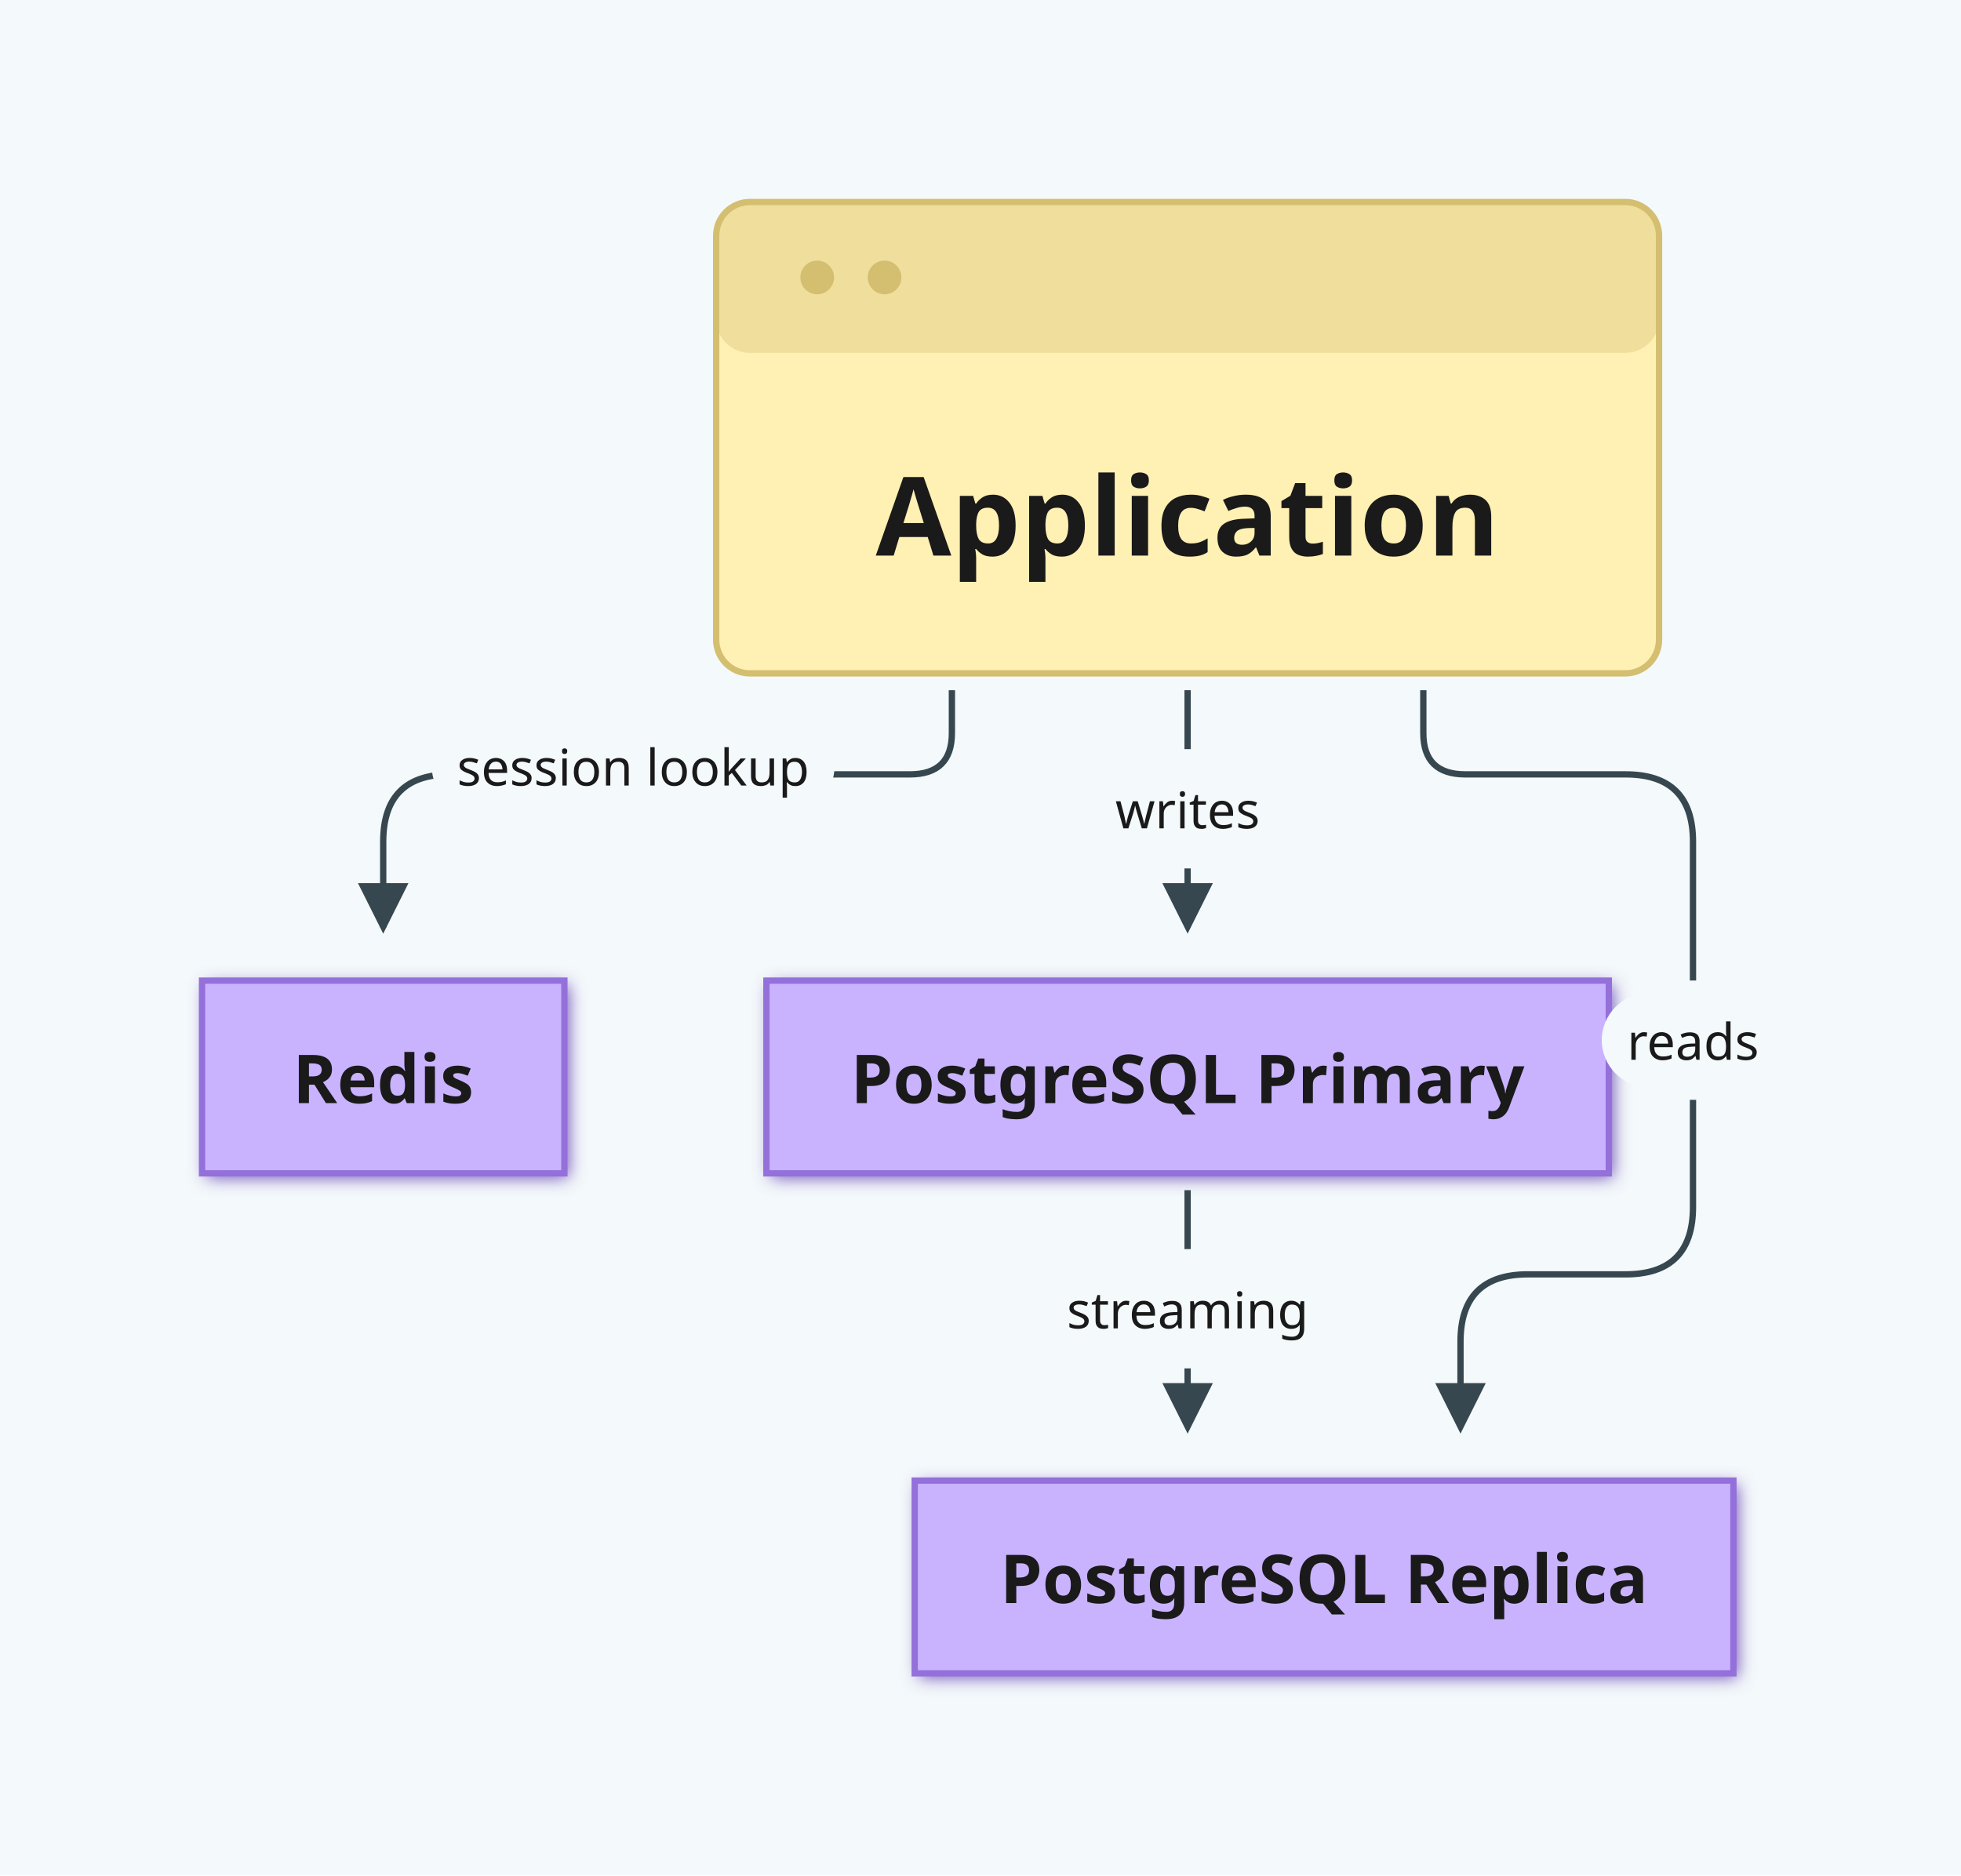
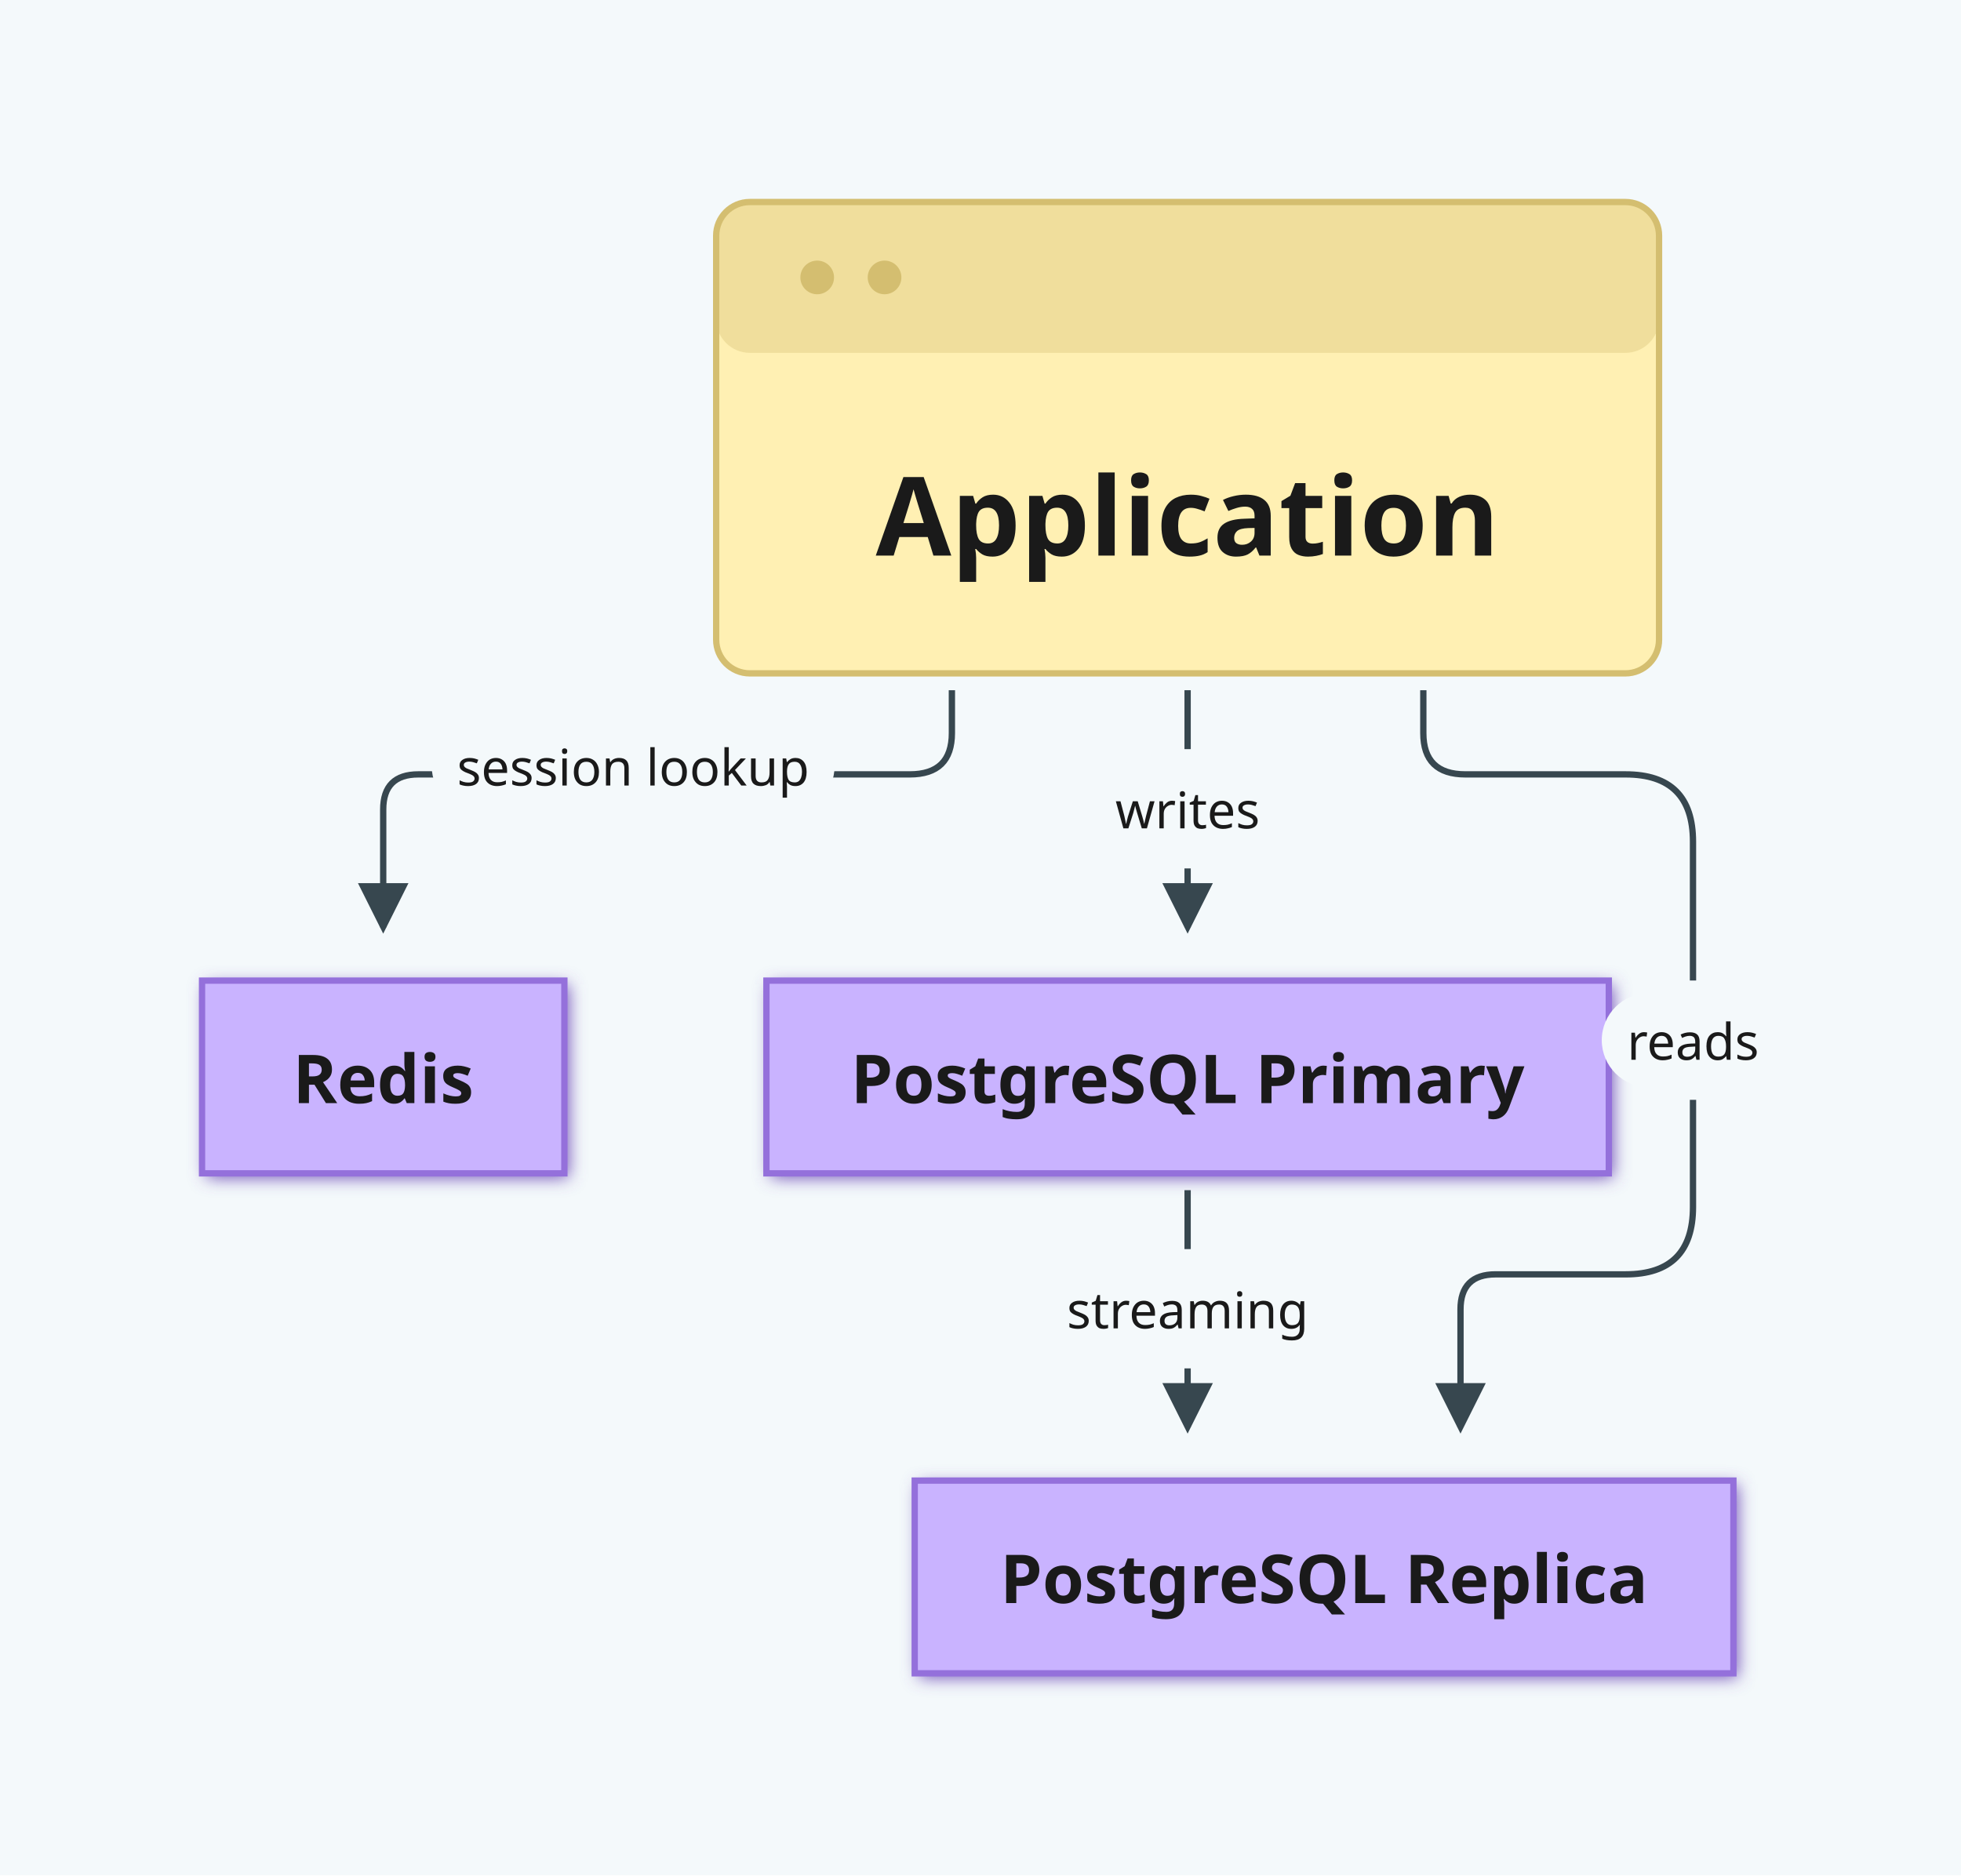
<svg xmlns="http://www.w3.org/2000/svg" viewBox="0 0 232.94 222.796">
  <defs>
    <filter id="cora-shadow-blur" x="-50%" y="-50%" width="200%" height="200%">
      <feGaussianBlur stdDeviation="1" />
    </filter>
    <marker id="cora-marker-arrow" markerWidth="8" markerHeight="8" refX="7" refY="4" orient="auto" markerUnits="strokeWidth">
      <path d="M 0 0 L 8 4 L 0 8 z" fill="#37474F" />
    </marker>
    <marker id="cora-marker-circle" markerWidth="8" markerHeight="8" refX="4" refY="4" orient="auto" markerUnits="strokeWidth">
      <circle cx="4" cy="4" r="3" fill="none" stroke="#37474F" stroke-width="1.5" />
    </marker>
    <marker id="cora-marker-filled-circle" markerWidth="8" markerHeight="8" refX="4" refY="4" orient="auto" markerUnits="strokeWidth">
      <circle cx="4" cy="4" r="3" fill="#37474F" />
    </marker>
  </defs>
  <rect x="0" y="0" width="232.94" height="222.796" fill="#F4F9FB" />
  <g id="groups" />
  <g id="nodes">
    <g>
      <rect x="85.072" y="24" width="112" height="56" rx="4" ry="4" fill="#FFF0B3" stroke="#D4BE70" stroke-width="0.75" />
      <rect x="85.072" y="24" width="112" height="17.92" rx="4" ry="4" fill="#D4BE70" opacity="0.35" />
      <circle cx="97.072" cy="32.96" r="2" fill="#D4BE70" />
      <circle cx="105.072" cy="32.96" r="2" fill="#D4BE70" />
      <text x="141.072" y="66.004" text-anchor="middle" font-family="'Noto Sans', sans-serif" font-size="13" font-weight="600" fill="#1A1A1A">Application</text>
    </g>
    <g>
      <g filter="url(#cora-shadow-blur)">
        <rect x="24.5" y="117.002" width="43.04" height="22.896" fill="#7050B8" />
      </g>
      <rect x="24" y="116.502" width="43.04" height="22.896" fill="#C9B3FF" stroke="#9470DB" stroke-width="0.75" />
      <text x="45.52" y="131.054" text-anchor="middle" font-family="'Noto Sans', sans-serif" font-size="8" font-weight="600" fill="#1A1A1A">Redis</text>
    </g>
    <g>
      <g filter="url(#cora-shadow-blur)">
        <rect x="91.54" y="117.002" width="100.064" height="22.896" fill="#7050B8" />
      </g>
      <rect x="91.04" y="116.502" width="100.064" height="22.896" fill="#C9B3FF" stroke="#9470DB" stroke-width="0.75" />
      <text x="141.072" y="131.054" text-anchor="middle" font-family="'Noto Sans', sans-serif" font-size="8" font-weight="600" fill="#1A1A1A">PostgreSQL Primary</text>
    </g>
    <g>
      <g filter="url(#cora-shadow-blur)">
        <rect x="109.156" y="176.4" width="97.248" height="22.896" fill="#7050B8" />
      </g>
      <rect x="108.656" y="175.9" width="97.248" height="22.896" fill="#C9B3FF" stroke="#9470DB" stroke-width="0.75" />
      <text x="157.28" y="190.452" text-anchor="middle" font-family="'Noto Sans', sans-serif" font-size="8" font-weight="600" fill="#1A1A1A">PostgreSQL Replica</text>
    </g>
  </g>
  <g id="edges">
-     <path d="M 113.072 82 L 113.072 87.1 Q 113.072 92 108.072 92 L 54.934 92 M 95.486 92 L 53.52 92 Q 45.52 92 45.52 100 L 45.52 110.172" fill="none" stroke="#37474F" stroke-width="0.75" marker-end="url(#cora-marker-arrow)" />
+     <path d="M 113.072 82 L 113.072 87.1 Q 113.072 92 108.072 92 L 53.02 92 M 97.4 92 L 49.692 92 Q 45.52 92 45.52 96.172 L 45.52 110.172" fill="none" stroke="#37474F" stroke-width="0.75" marker-end="url(#cora-marker-arrow)" />
    <path d="M 141.072 82 L 141.072 89 M 141.072 103.172 L 141.072 110.172" fill="none" stroke="#37474F" stroke-width="0.75" marker-end="url(#cora-marker-arrow)" />
-     <path d="M 169.072 82 L 169.072 87.1 Q 169.072 92 174.072 92 L 193.104 92 Q 201.104 92 201.104 100 L 201.104 116.491 M 201.104 130.663 L 201.104 143.398 Q 201.104 151.398 193.104 151.398 L 181.488 151.398 Q 173.488 151.398 173.488 159.398 L 173.488 169.57" fill="none" stroke="#37474F" stroke-width="0.75" marker-end="url(#cora-marker-arrow)" />
+     <path d="M 169.072 82 L 169.072 87.1 Q 169.072 92 174.072 92 L 193.104 92 Q 201.104 92 201.104 100 L 201.104 116.491 M 201.104 130.663 L 201.104 143.398 Q 201.104 151.398 193.104 151.398 L 177.66 151.398 Q 173.488 151.398 173.488 155.57 L 173.488 169.57" fill="none" stroke="#37474F" stroke-width="0.75" marker-end="url(#cora-marker-arrow)" />
    <path d="M 141.072 141.398 L 141.072 148.398 M 141.072 162.57 L 141.072 169.57" fill="none" stroke="#37474F" stroke-width="0.75" marker-end="url(#cora-marker-arrow)" />
  </g>
  <g id="edge-labels">
    <g>
      <rect x="51.279" y="85.414" width="47.862" height="11.172" rx="5.586" ry="5.586" fill="#F4F9FB" />
      <text x="75.21" y="93.328" text-anchor="middle" font-family="'Noto Sans', sans-serif" font-size="6" font-weight="400" fill="#1A1A1A">session lookup</text>
    </g>
    <g>
      <rect x="129.489" y="90.5" width="23.166" height="11.172" rx="5.586" ry="5.586" fill="#F4F9FB" />
      <text x="141.072" y="98.414" text-anchor="middle" font-family="'Noto Sans', sans-serif" font-size="6" font-weight="400" fill="#1A1A1A">writes</text>
    </g>
    <g>
      <rect x="190.268" y="117.991" width="21.672" height="11.172" rx="5.586" ry="5.586" fill="#F4F9FB" />
      <text x="201.104" y="125.905" text-anchor="middle" font-family="'Noto Sans', sans-serif" font-size="6" font-weight="400" fill="#1A1A1A">reads</text>
    </g>
    <g>
      <rect x="123.72" y="149.898" width="34.704" height="11.172" rx="5.586" ry="5.586" fill="#F4F9FB" />
      <text x="141.072" y="157.812" text-anchor="middle" font-family="'Noto Sans', sans-serif" font-size="6" font-weight="400" fill="#1A1A1A">streaming</text>
    </g>
  </g>
</svg>
